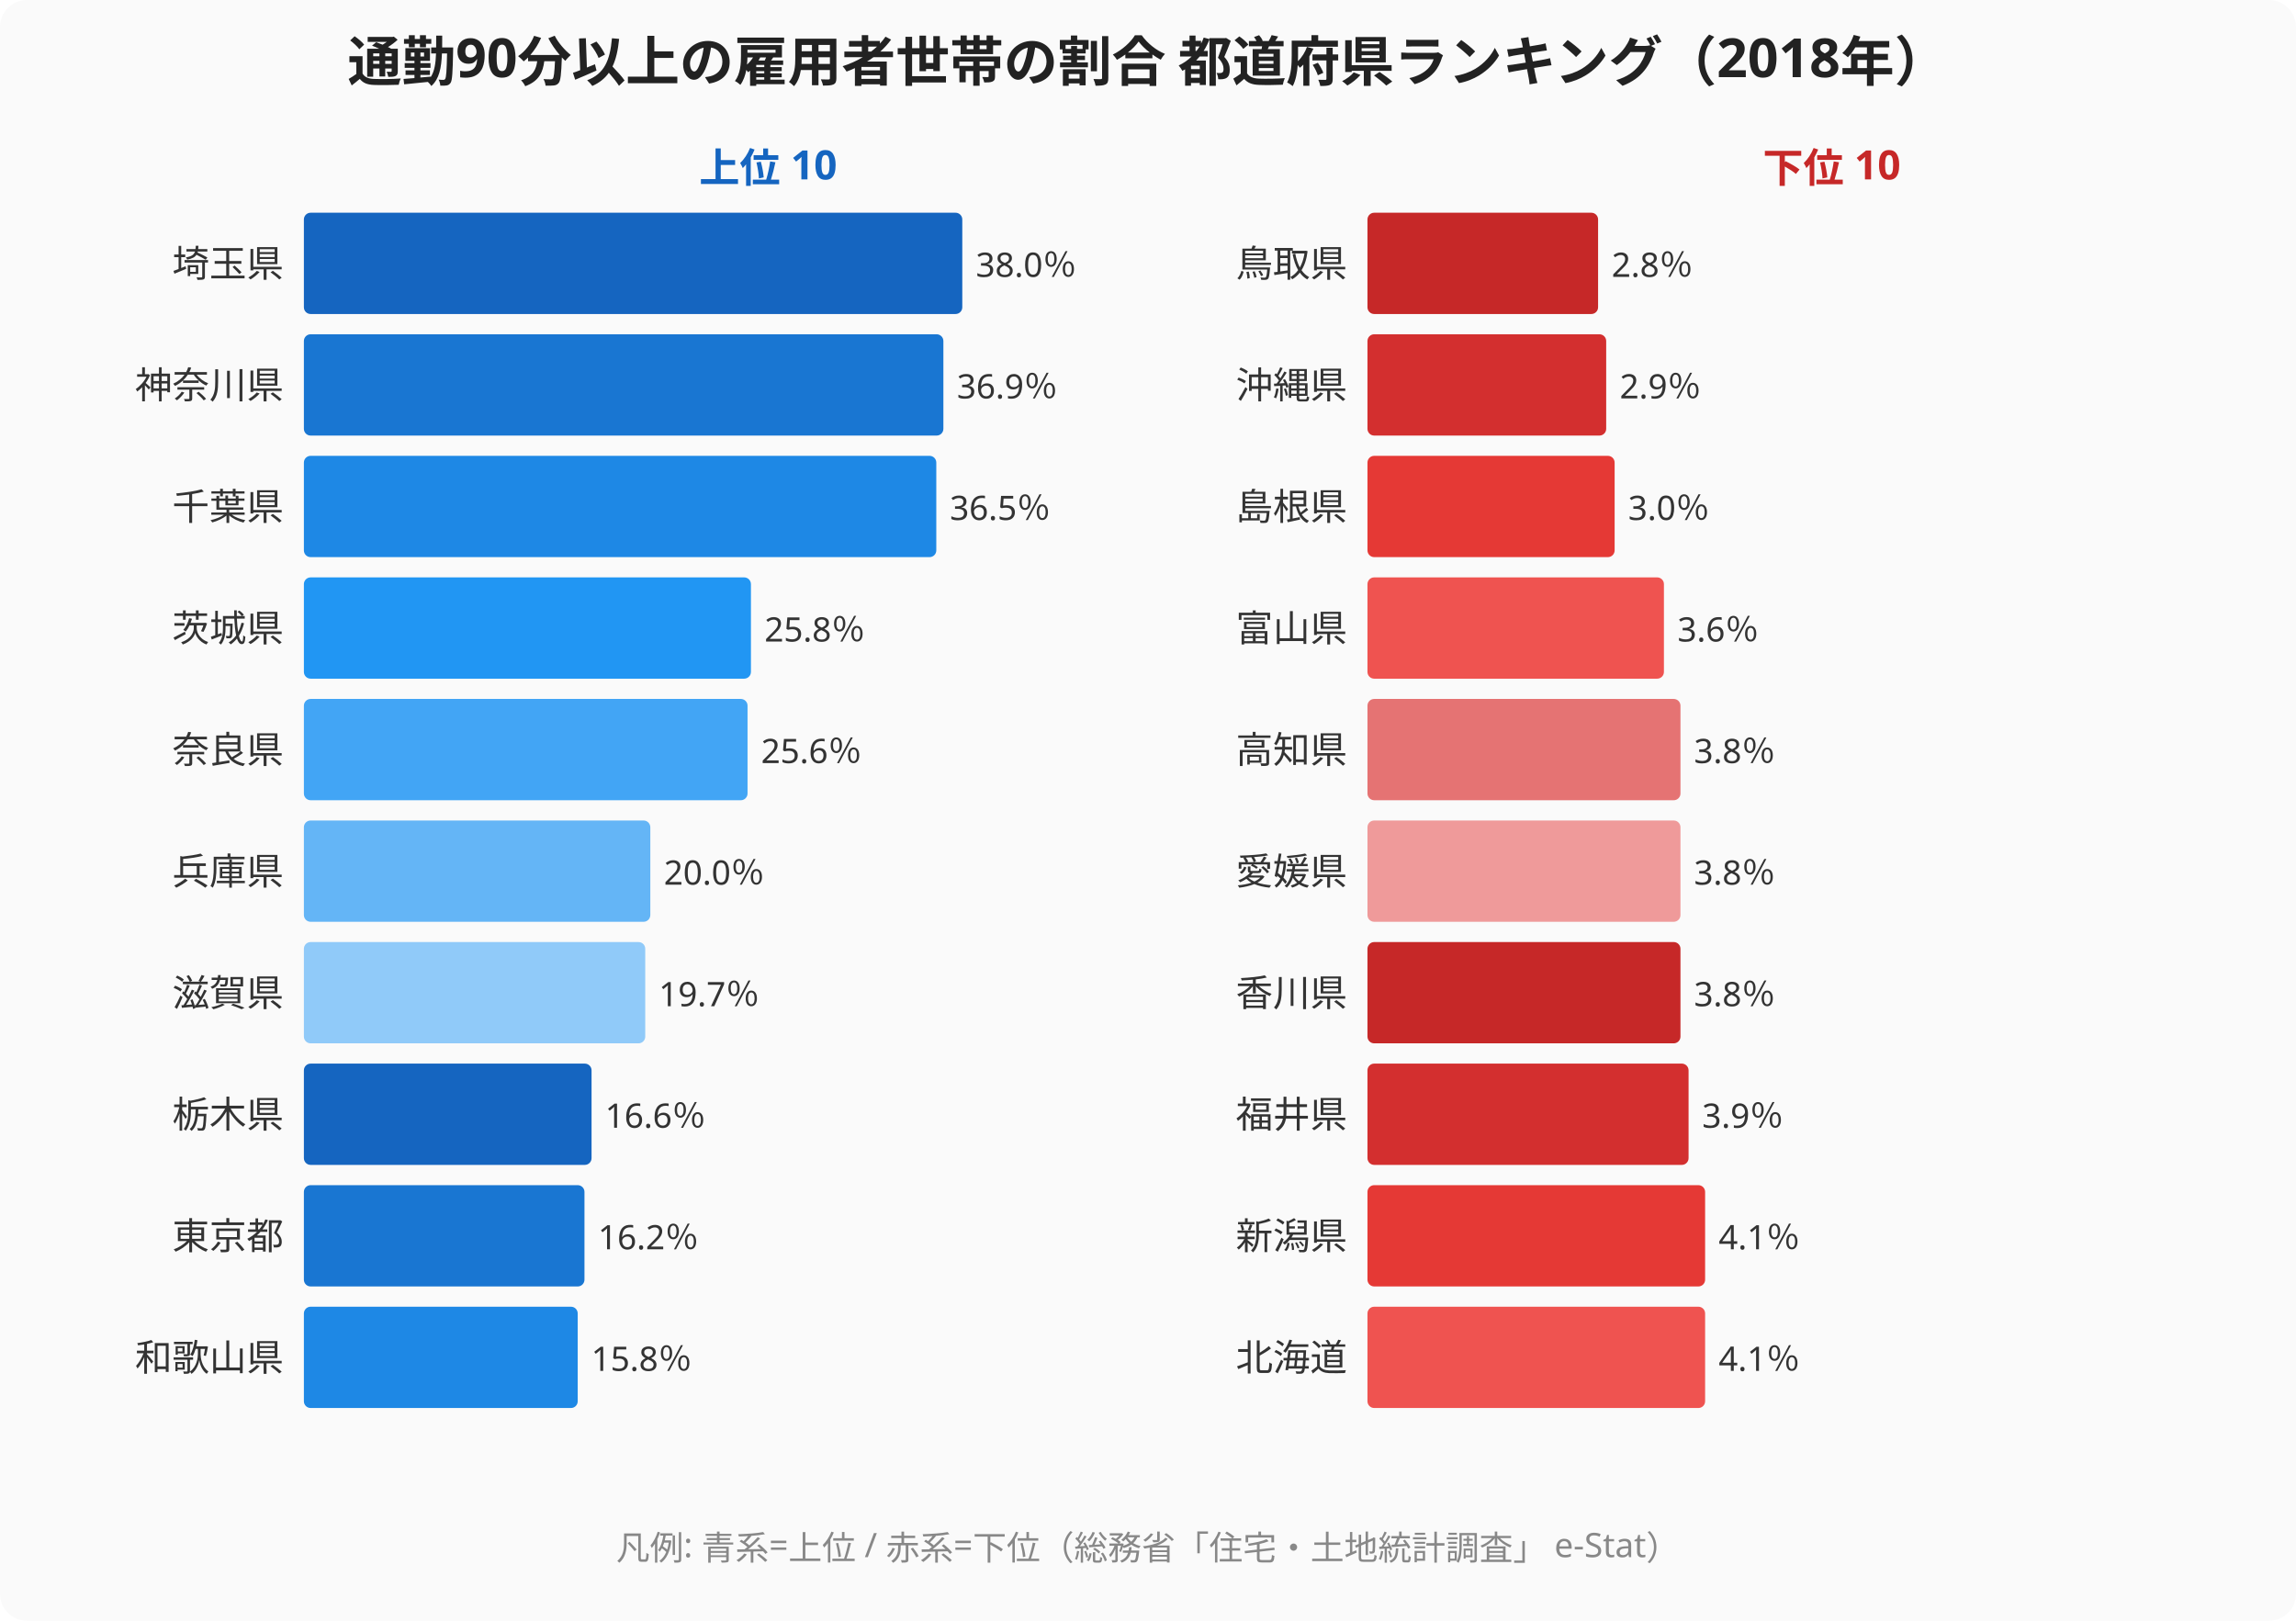
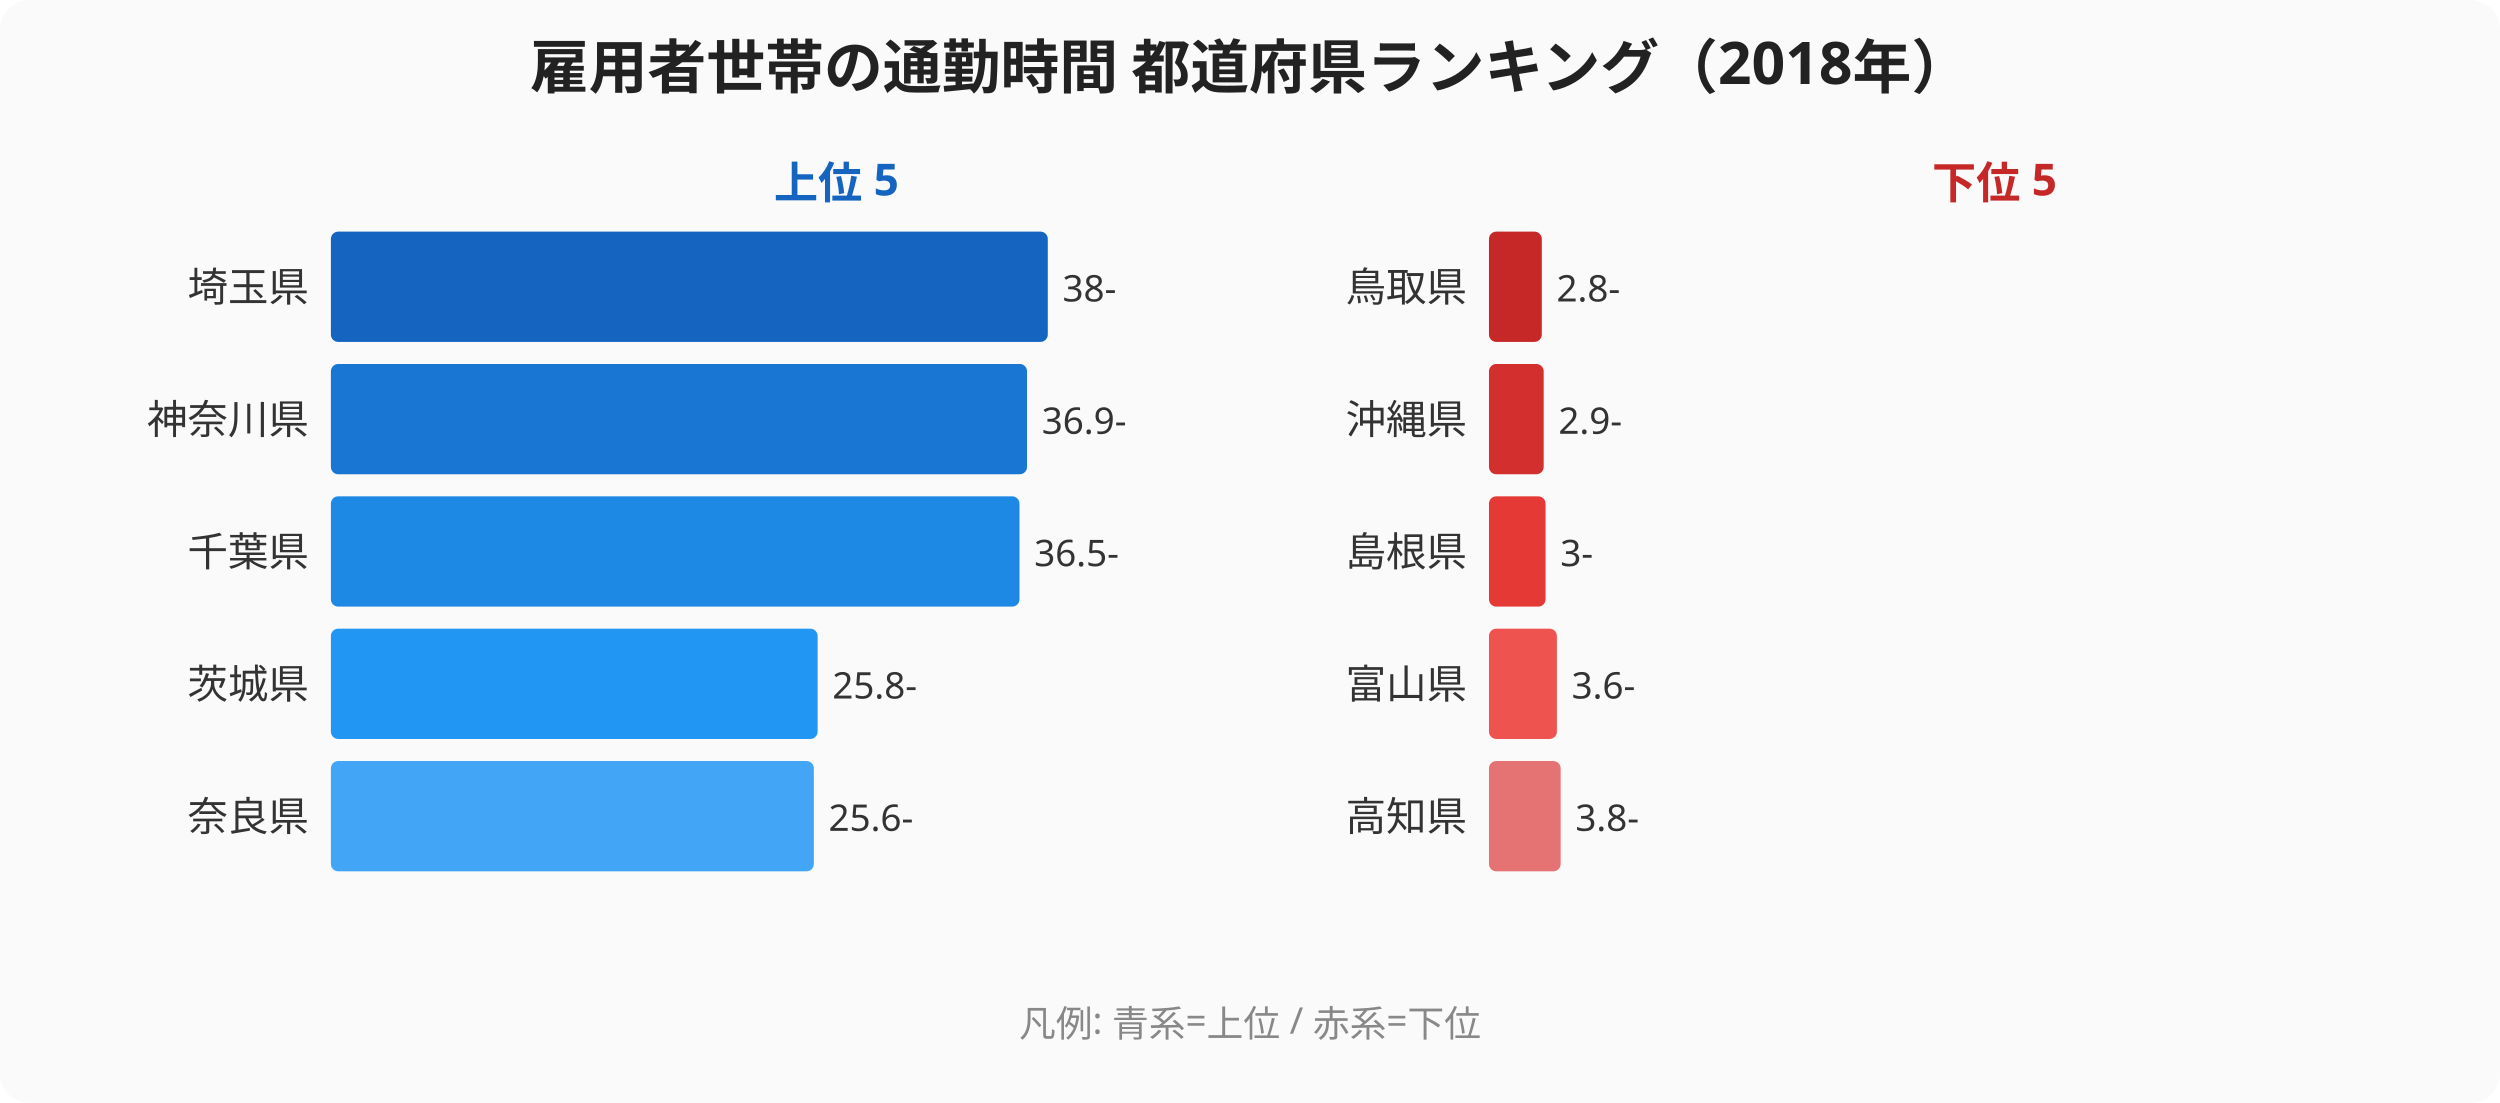
- <svg xmlns="http://www.w3.org/2000/svg" viewBox="0 0 680 480" width="680" height="480" font-family="'Hiragino Sans','Noto Sans JP',sans-serif" role="img" aria-label="通勤90分以上の雇用者世帯の割合 都道府県ランキング（2018年）">
-   <rect width="680" height="480" fill="#fafafa" rx="8" />
-   <text x="340" y="24" text-anchor="middle" font-size="16" font-weight="bold" fill="#222">通勤90分以上の雇用者世帯の割合 都道府県ランキング（2018年）</text>
-   <text x="227.5" y="54" text-anchor="middle" font-size="12" font-weight="bold" fill="#1565c0">上位 10</text>
-   <text x="542.5" y="54" text-anchor="middle" font-size="12" font-weight="bold" fill="#c62828">下位 10</text>
-   <text x="84" y="82" text-anchor="end" font-size="11" fill="#333">埼玉県</text>
-   <rect x="90" y="63" width="195.0" height="30" fill="#1565c0" rx="2" />
-   <text x="289.0" y="82" font-size="10" fill="#333">38.0％</text>
-   <text x="84" y="118" text-anchor="end" font-size="11" fill="#333">神奈川県</text>
-   <rect x="90" y="99" width="189.4" height="30" fill="#1976d2" rx="2" />
-   <text x="283.4" y="118" font-size="10" fill="#333">36.9％</text>
-   <text x="84" y="154" text-anchor="end" font-size="11" fill="#333">千葉県</text>
-   <rect x="90" y="135" width="187.3" height="30" fill="#1e88e5" rx="2" />
-   <text x="281.3" y="154" font-size="10" fill="#333">36.5％</text>
-   <text x="84" y="190" text-anchor="end" font-size="11" fill="#333">茨城県</text>
-   <rect x="90" y="171" width="132.4" height="30" fill="#2196f3" rx="2" />
-   <text x="226.4" y="190" font-size="10" fill="#333">25.8％</text>
-   <text x="84" y="226" text-anchor="end" font-size="11" fill="#333">奈良県</text>
-   <rect x="90" y="207" width="131.4" height="30" fill="#42a5f5" rx="2" />
-   <text x="225.4" y="226" font-size="10" fill="#333">25.6％</text>
-   <text x="84" y="262" text-anchor="end" font-size="11" fill="#333">兵庫県</text>
-   <rect x="90" y="243" width="102.6" height="30" fill="#64b5f6" rx="2" />
-   <text x="196.6" y="262" font-size="10" fill="#333">20.0％</text>
-   <text x="84" y="298" text-anchor="end" font-size="11" fill="#333">滋賀県</text>
-   <rect x="90" y="279" width="101.1" height="30" fill="#90caf9" rx="2" />
-   <text x="195.1" y="298" font-size="10" fill="#333">19.7％</text>
-   <text x="84" y="334" text-anchor="end" font-size="11" fill="#333">栃木県</text>
-   <rect x="90" y="315" width="85.2" height="30" fill="#1565c0" rx="2" />
-   <text x="179.2" y="334" font-size="10" fill="#333">16.6％</text>
-   <text x="84" y="370" text-anchor="end" font-size="11" fill="#333">東京都</text>
-   <rect x="90" y="351" width="83.1" height="30" fill="#1976d2" rx="2" />
-   <text x="177.1" y="370" font-size="10" fill="#333">16.2％</text>
-   <text x="84" y="406" text-anchor="end" font-size="11" fill="#333">和歌山県</text>
-   <rect x="90" y="387" width="81.1" height="30" fill="#1e88e5" rx="2" />
-   <text x="175.1" y="406" font-size="10" fill="#333">15.8％</text>
-   <text x="399" y="82" text-anchor="end" font-size="11" fill="#333">鳥取県</text>
-   <rect x="405" y="63" width="68.3" height="30" fill="#c62828" rx="2" />
-   <text x="477.3" y="82" font-size="10" fill="#333">2.8％</text>
-   <text x="399" y="118" text-anchor="end" font-size="11" fill="#333">沖縄県</text>
-   <rect x="405" y="99" width="70.7" height="30" fill="#d32f2f" rx="2" />
-   <text x="479.7" y="118" font-size="10" fill="#333">2.9％</text>
-   <text x="399" y="154" text-anchor="end" font-size="11" fill="#333">島根県</text>
-   <rect x="405" y="135" width="73.2" height="30" fill="#e53935" rx="2" />
-   <text x="482.2" y="154" font-size="10" fill="#333">3.0％</text>
-   <text x="399" y="190" text-anchor="end" font-size="11" fill="#333">富山県</text>
-   <rect x="405" y="171" width="87.8" height="30" fill="#ef5350" rx="2" />
-   <text x="496.8" y="190" font-size="10" fill="#333">3.6％</text>
-   <text x="399" y="226" text-anchor="end" font-size="11" fill="#333">高知県</text>
-   <rect x="405" y="207" width="92.7" height="30" fill="#e57373" rx="2" />
-   <text x="501.7" y="226" font-size="10" fill="#333">3.8％</text>
-   <text x="399" y="262" text-anchor="end" font-size="11" fill="#333">愛媛県</text>
-   <rect x="405" y="243" width="92.7" height="30" fill="#ef9a9a" rx="2" />
-   <text x="501.7" y="262" font-size="10" fill="#333">3.8％</text>
-   <text x="399" y="298" text-anchor="end" font-size="11" fill="#333">香川県</text>
-   <rect x="405" y="279" width="92.7" height="30" fill="#c62828" rx="2" />
-   <text x="501.7" y="298" font-size="10" fill="#333">3.8％</text>
-   <text x="399" y="334" text-anchor="end" font-size="11" fill="#333">福井県</text>
-   <rect x="405" y="315" width="95.1" height="30" fill="#d32f2f" rx="2" />
-   <text x="504.1" y="334" font-size="10" fill="#333">3.9％</text>
-   <text x="399" y="370" text-anchor="end" font-size="11" fill="#333">新潟県</text>
-   <rect x="405" y="351" width="100.0" height="30" fill="#e53935" rx="2" />
-   <text x="509.0" y="370" font-size="10" fill="#333">4.1％</text>
-   <text x="399" y="406" text-anchor="end" font-size="11" fill="#333">北海道</text>
-   <rect x="405" y="387" width="100.0" height="30" fill="#ef5350" rx="2" />
-   <text x="509.0" y="406" font-size="10" fill="#333">4.1％</text>
-   <text x="340" y="462" text-anchor="middle" font-size="10" fill="#888">凡例: 青系=上位 / 赤系=下位（総務省「住宅・土地統計調査」 e-Stat）</text>
+ <svg xmlns="http://www.w3.org/2000/svg" viewBox="0 0 680 300" width="680" height="300" font-family="'Hiragino Sans','Noto Sans JP',sans-serif" role="img" aria-label="雇用者世帯の通勤時間 都道府県ランキング（2018年）">
+   <style>
+     .svg-bg{fill:#fafafa}
+     .svg-title{fill:#222}
+     .svg-subtitle{fill:#666}
+     .svg-label{fill:#333}
+     .svg-legend{fill:#888}
+     @media (prefers-color-scheme:dark){
+       .svg-bg{fill:#1f2937}
+       .svg-title{fill:#f9fafb}
+       .svg-subtitle{fill:#9ca3af}
+       .svg-label{fill:#e5e7eb}
+       .svg-legend{fill:#9ca3af}
+     }
+   </style>
+   <rect width="680" height="300" class="svg-bg" rx="8" />
+   <text x="340" y="24" text-anchor="middle" font-size="16" font-weight="bold" class="svg-title">雇用者世帯の通勤時間 都道府県ランキング（2018年）</text>
+   <text x="227.5" y="54" text-anchor="middle" font-size="12" font-weight="bold" fill="#1565c0">上位 5</text>
+   <text x="542.5" y="54" text-anchor="middle" font-size="12" font-weight="bold" fill="#c62828">下位 5</text>
+   <text x="84" y="82" text-anchor="end" font-size="11" class="svg-label">埼玉県</text>
+   <rect x="90" y="63" width="195" height="30" fill="#1565c0" rx="2" />
+   <text x="289" y="82" font-size="10" class="svg-label">38‐</text>
+   <text x="84" y="118" text-anchor="end" font-size="11" class="svg-label">神奈川県</text>
+   <rect x="90" y="99" width="189.355" height="30" fill="#1976d2" rx="2" />
+   <text x="283.355" y="118" font-size="10" class="svg-label">36.9‐</text>
+   <text x="84" y="154" text-anchor="end" font-size="11" class="svg-label">千葉県</text>
+   <rect x="90" y="135" width="187.303" height="30" fill="#1e88e5" rx="2" />
+   <text x="281.303" y="154" font-size="10" class="svg-label">36.5‐</text>
+   <text x="84" y="190" text-anchor="end" font-size="11" class="svg-label">茨城県</text>
+   <rect x="90" y="171" width="132.395" height="30" fill="#2196f3" rx="2" />
+   <text x="226.395" y="190" font-size="10" class="svg-label">25.8‐</text>
+   <text x="84" y="226" text-anchor="end" font-size="11" class="svg-label">奈良県</text>
+   <rect x="90" y="207" width="131.368" height="30" fill="#42a5f5" rx="2" />
+   <text x="225.368" y="226" font-size="10" class="svg-label">25.6‐</text>
+   <text x="399" y="82" text-anchor="end" font-size="11" class="svg-label">鳥取県</text>
+   <rect x="405" y="63" width="14.368" height="30" fill="#c62828" rx="2" />
+   <text x="423.368" y="82" font-size="10" class="svg-label">2.8‐</text>
+   <text x="399" y="118" text-anchor="end" font-size="11" class="svg-label">沖縄県</text>
+   <rect x="405" y="99" width="14.882" height="30" fill="#d32f2f" rx="2" />
+   <text x="423.882" y="118" font-size="10" class="svg-label">2.9‐</text>
+   <text x="399" y="154" text-anchor="end" font-size="11" class="svg-label">島根県</text>
+   <rect x="405" y="135" width="15.395" height="30" fill="#e53935" rx="2" />
+   <text x="424.395" y="154" font-size="10" class="svg-label">3‐</text>
+   <text x="399" y="190" text-anchor="end" font-size="11" class="svg-label">富山県</text>
+   <rect x="405" y="171" width="18.474" height="30" fill="#ef5350" rx="2" />
+   <text x="427.474" y="190" font-size="10" class="svg-label">3.6‐</text>
+   <text x="399" y="226" text-anchor="end" font-size="11" class="svg-label">高知県</text>
+   <rect x="405" y="207" width="19.5" height="30" fill="#e57373" rx="2" />
+   <text x="428.5" y="226" font-size="10" class="svg-label">3.8‐</text>
+   <text x="340" y="282" text-anchor="middle" font-size="10" class="svg-legend">凡例: 青系=上位 / 赤系=下位</text>
</svg>
